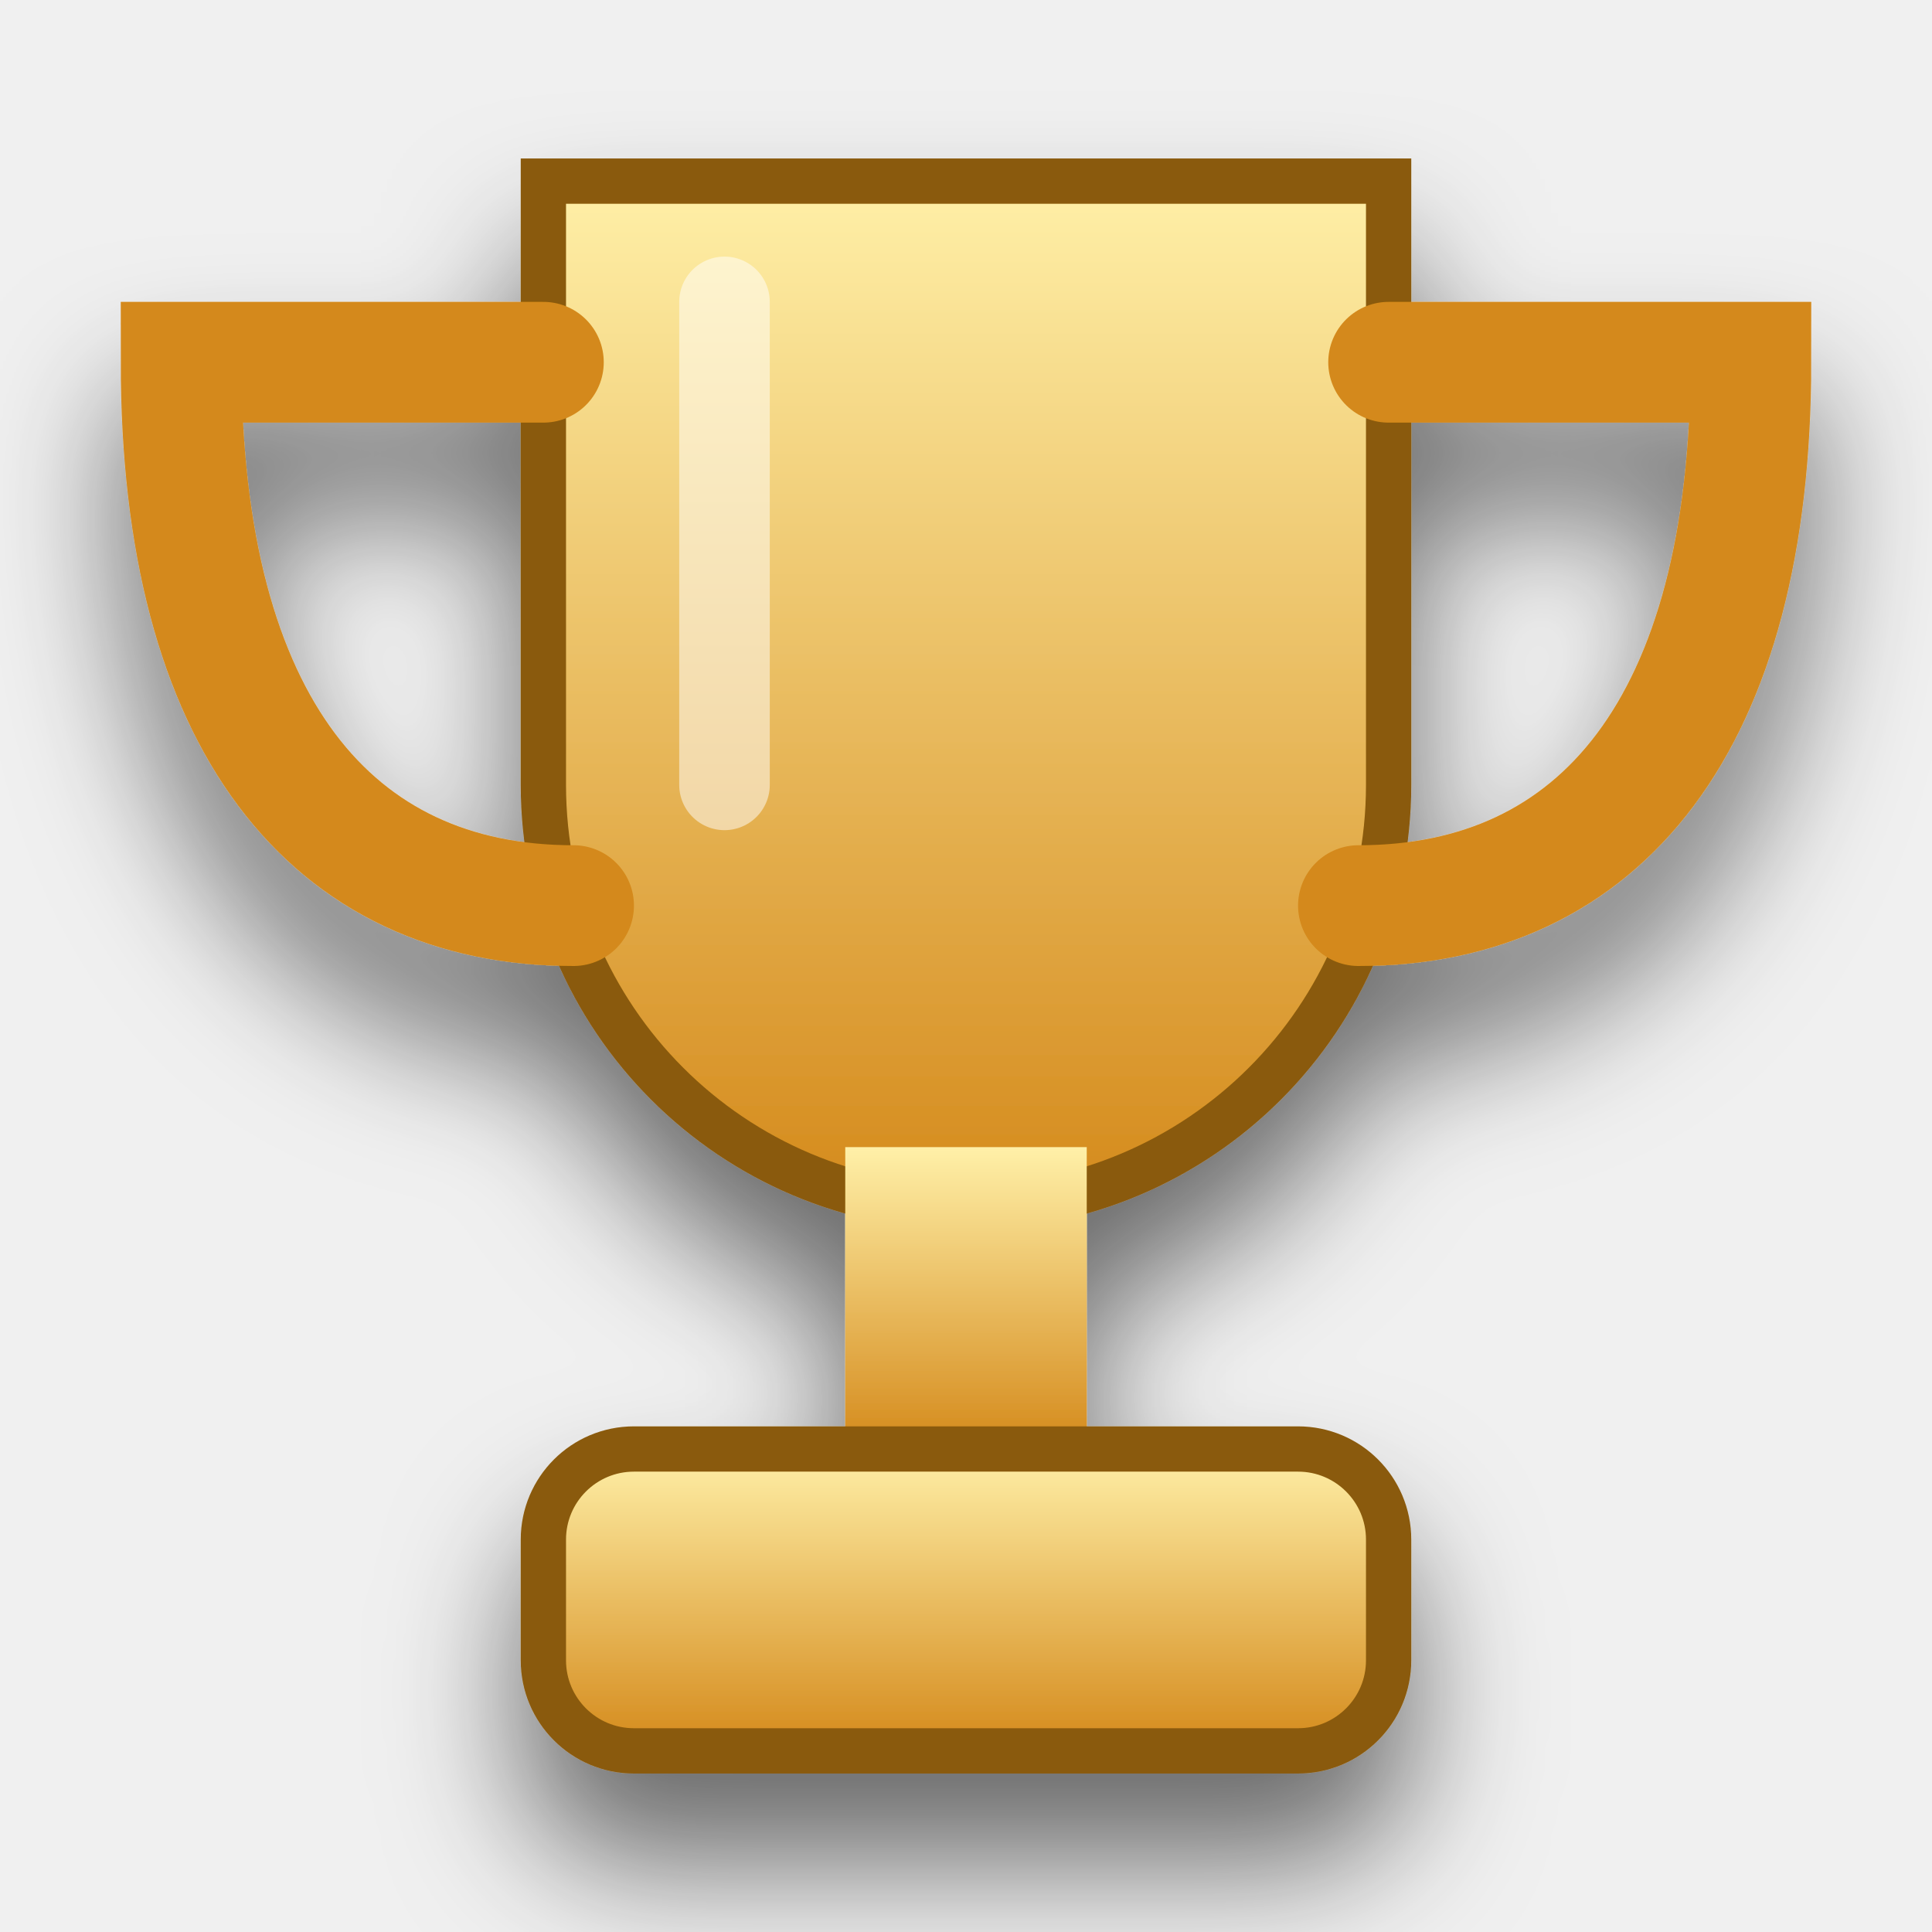
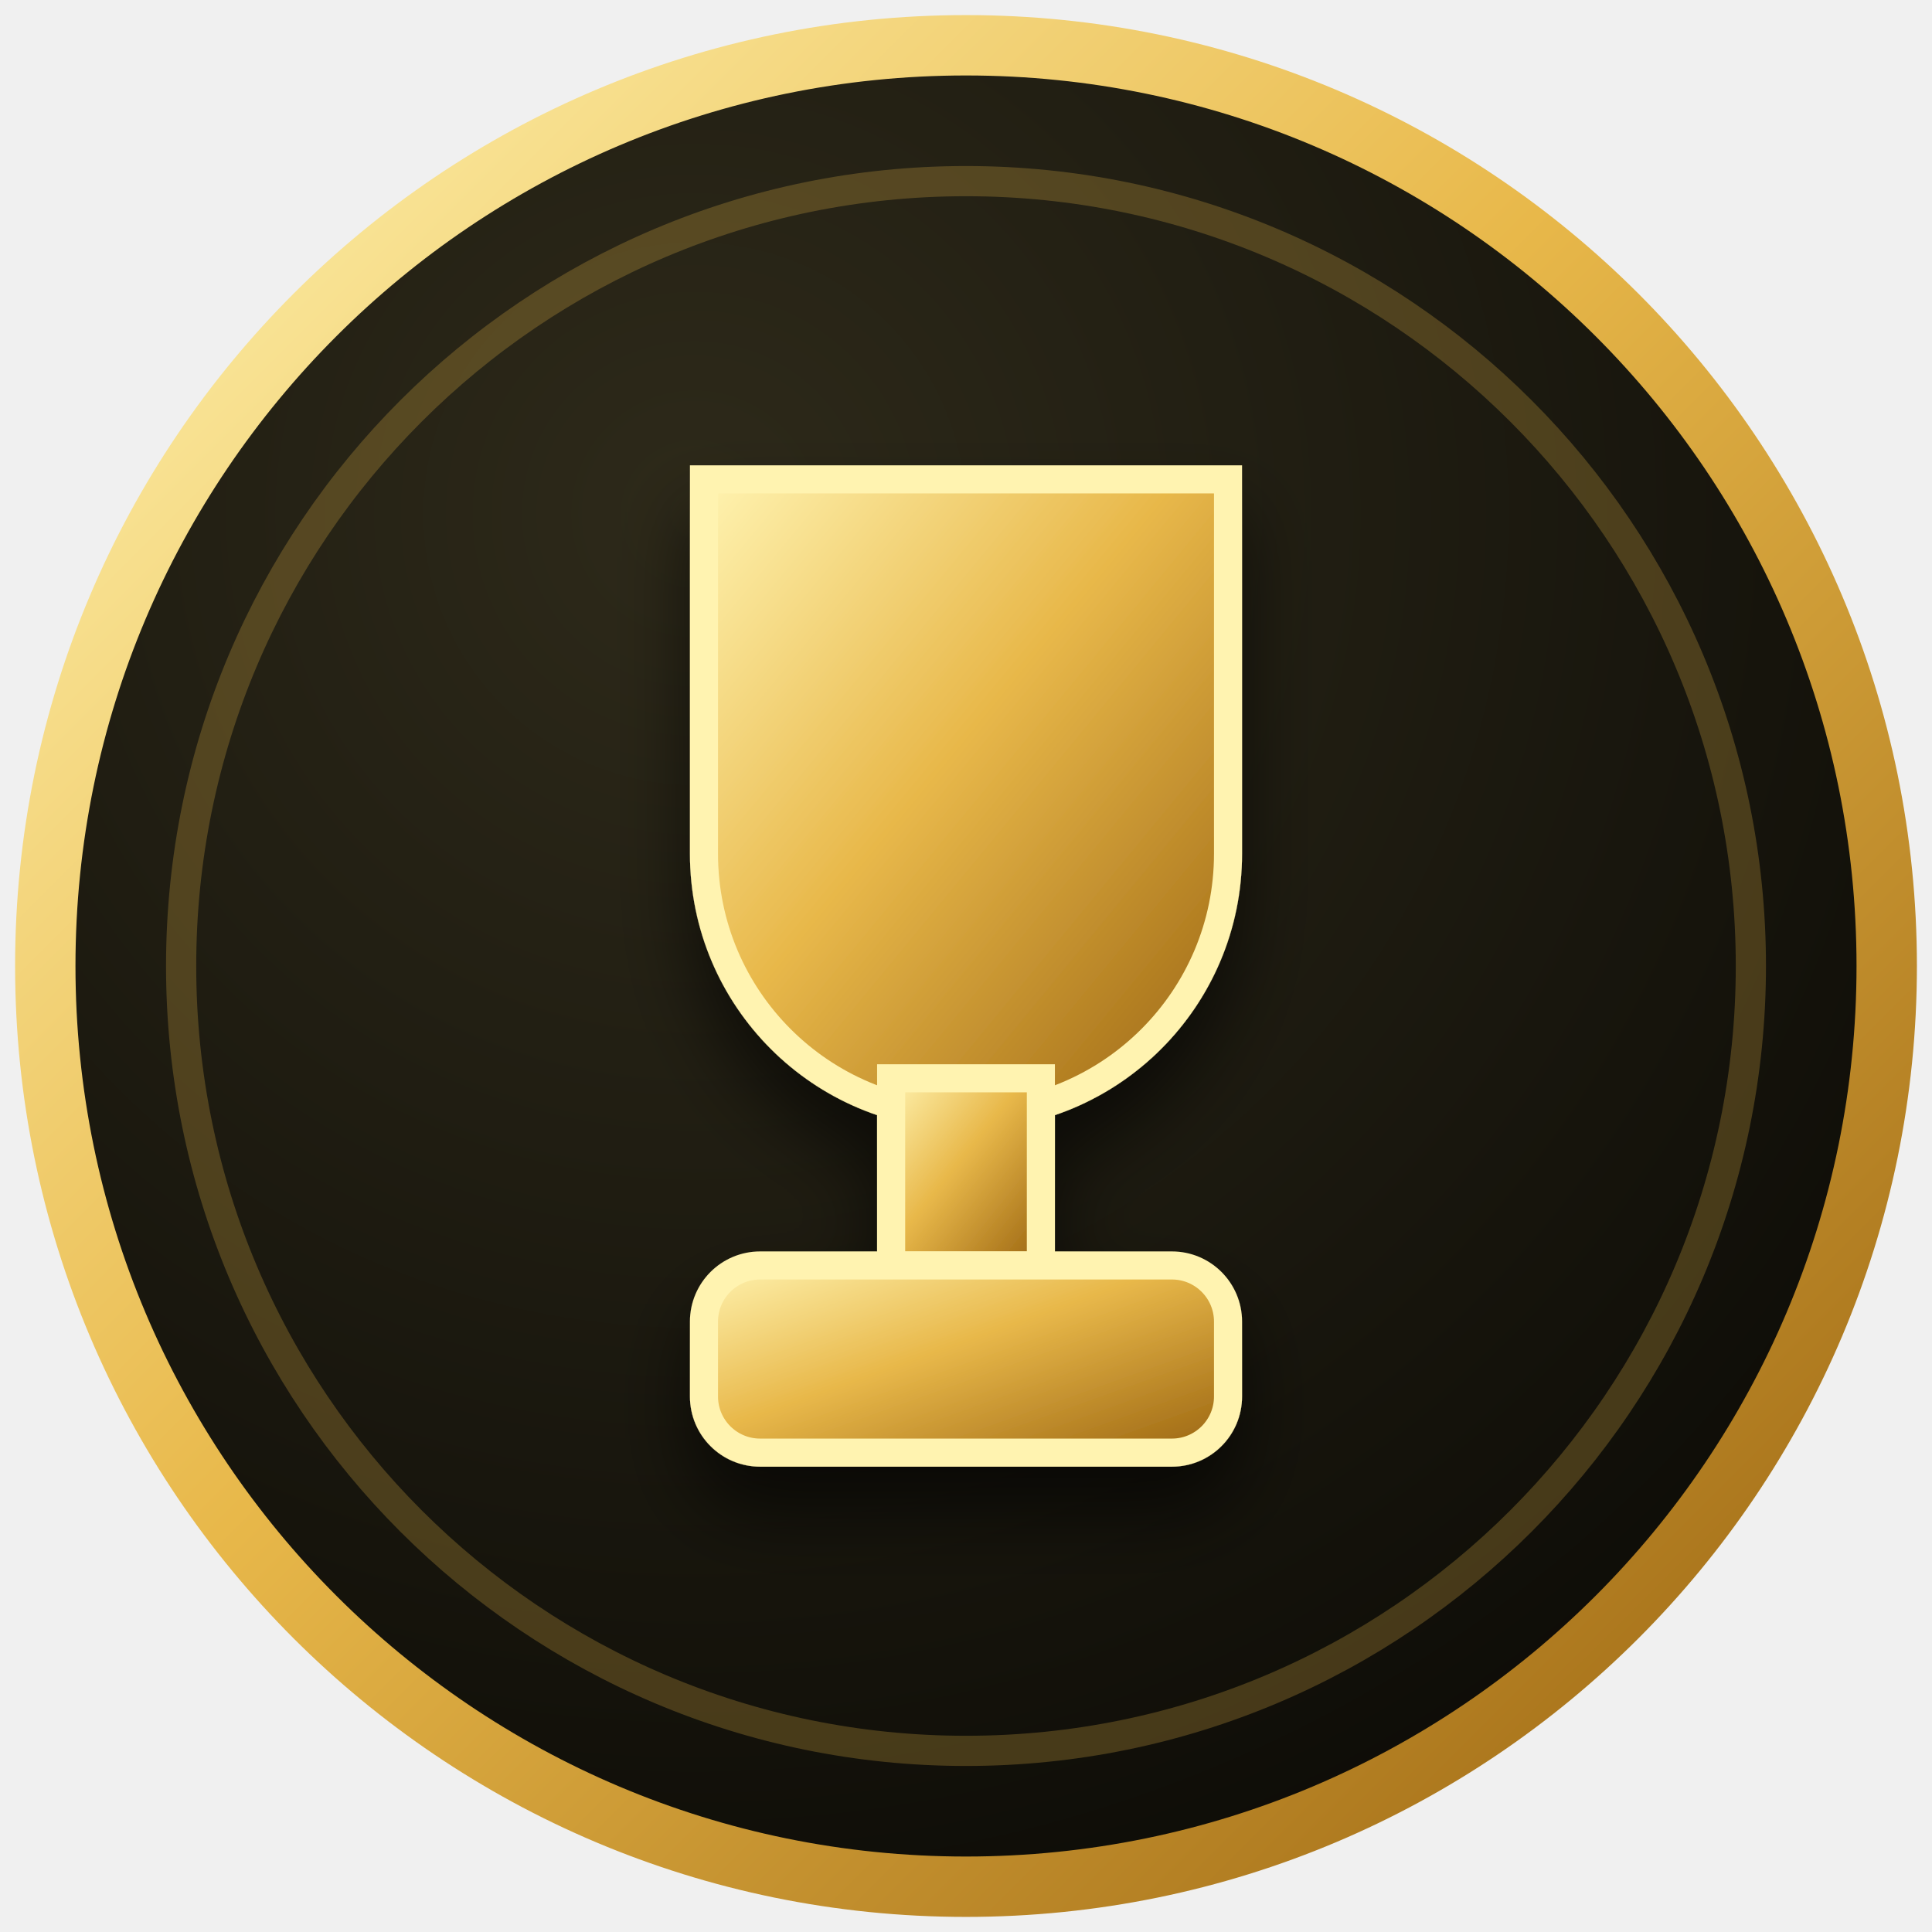
<svg xmlns="http://www.w3.org/2000/svg" viewBox="0 0 64 64">
  <defs>
-     <linearGradient id="g" x1="0" y1="0" x2="0" y2="1">
-       <stop offset="0" stop-color="#fff0a8" />
-       <stop offset="1" stop-color="#d4891a" />
+     <linearGradient id="g" x1="0" y1="0" x2="1" y2="1">
+       <stop offset="0" stop-color="#fff3b0" />
+       <stop offset=".45" stop-color="#e8b84a" />
+       <stop offset="1" stop-color="#9a6410" />
    </linearGradient>
-     <linearGradient id="h" x1="0" y1="0" x2="0" y2="1">
-       <stop offset="0" stop-color="#fff" />
-       <stop offset="1" stop-color="#c8c8d4" />
-     </linearGradient>
-     <filter id="s" x="-20%" y="-20%" width="140%" height="150%">
-       <feDropShadow dx="0" dy="3" stdDeviation="2.2" flood-color="#000" flood-opacity=".55" />
+     <radialGradient id="c" cx=".35" cy=".25" r=".9">
+       <stop offset="0" stop-color="#2e2a1a" />
+       <stop offset="1" stop-color="#0a0905" />
+     </radialGradient>
+     <filter id="s" x="-30%" y="-30%" width="160%" height="170%">
+       <feDropShadow dx="0" dy="2.5" stdDeviation="2" flood-color="#000" flood-opacity=".6" />
    </filter>
  </defs>
-   <g filter="url(#s)">
-     <path d="M18 6h28v20a14 14 0 0 1-28 0z" fill="url(#g)" stroke="#8a5a0a" stroke-width="1.5" />
-     <path d="M18 12H6c0 12 5 18 13 18M46 12h12c0 12-5 18-13 18" fill="none" stroke="#d4891a" stroke-width="4" stroke-linecap="round" />
-     <rect x="28" y="38" width="8" height="10" fill="url(#g)" />
-     <rect x="18" y="48" width="28" height="10" rx="3" fill="url(#g)" stroke="#8a5a0a" stroke-width="1.5" />
-     <path d="M24 10v16" stroke="#fff" stroke-opacity=".5" stroke-width="3" stroke-linecap="round" />
+   <circle cx="32" cy="32" r="30.5" fill="url(#c)" stroke="url(#g)" stroke-width="2" />
+   <circle cx="32" cy="32" r="26" fill="none" stroke="#e8b84a" stroke-opacity=".25" />
+   <g transform="translate(32 32) scale(.62) translate(-32 -32)" filter="url(#s)">
+     <g fill="url(#g)" stroke="#fff3b0" stroke-width="1.5">
+       <path d="M18 6h28v20a14 14 0 0 1-28 0z" />
+       <rect x="28" y="38" width="8" height="10" />
+       <rect x="18" y="48" width="28" height="10" rx="3" />
+     </g>
+     <g fill="url(#g)" stroke="url(#g)" stroke-width="5" />
  </g>
</svg>
